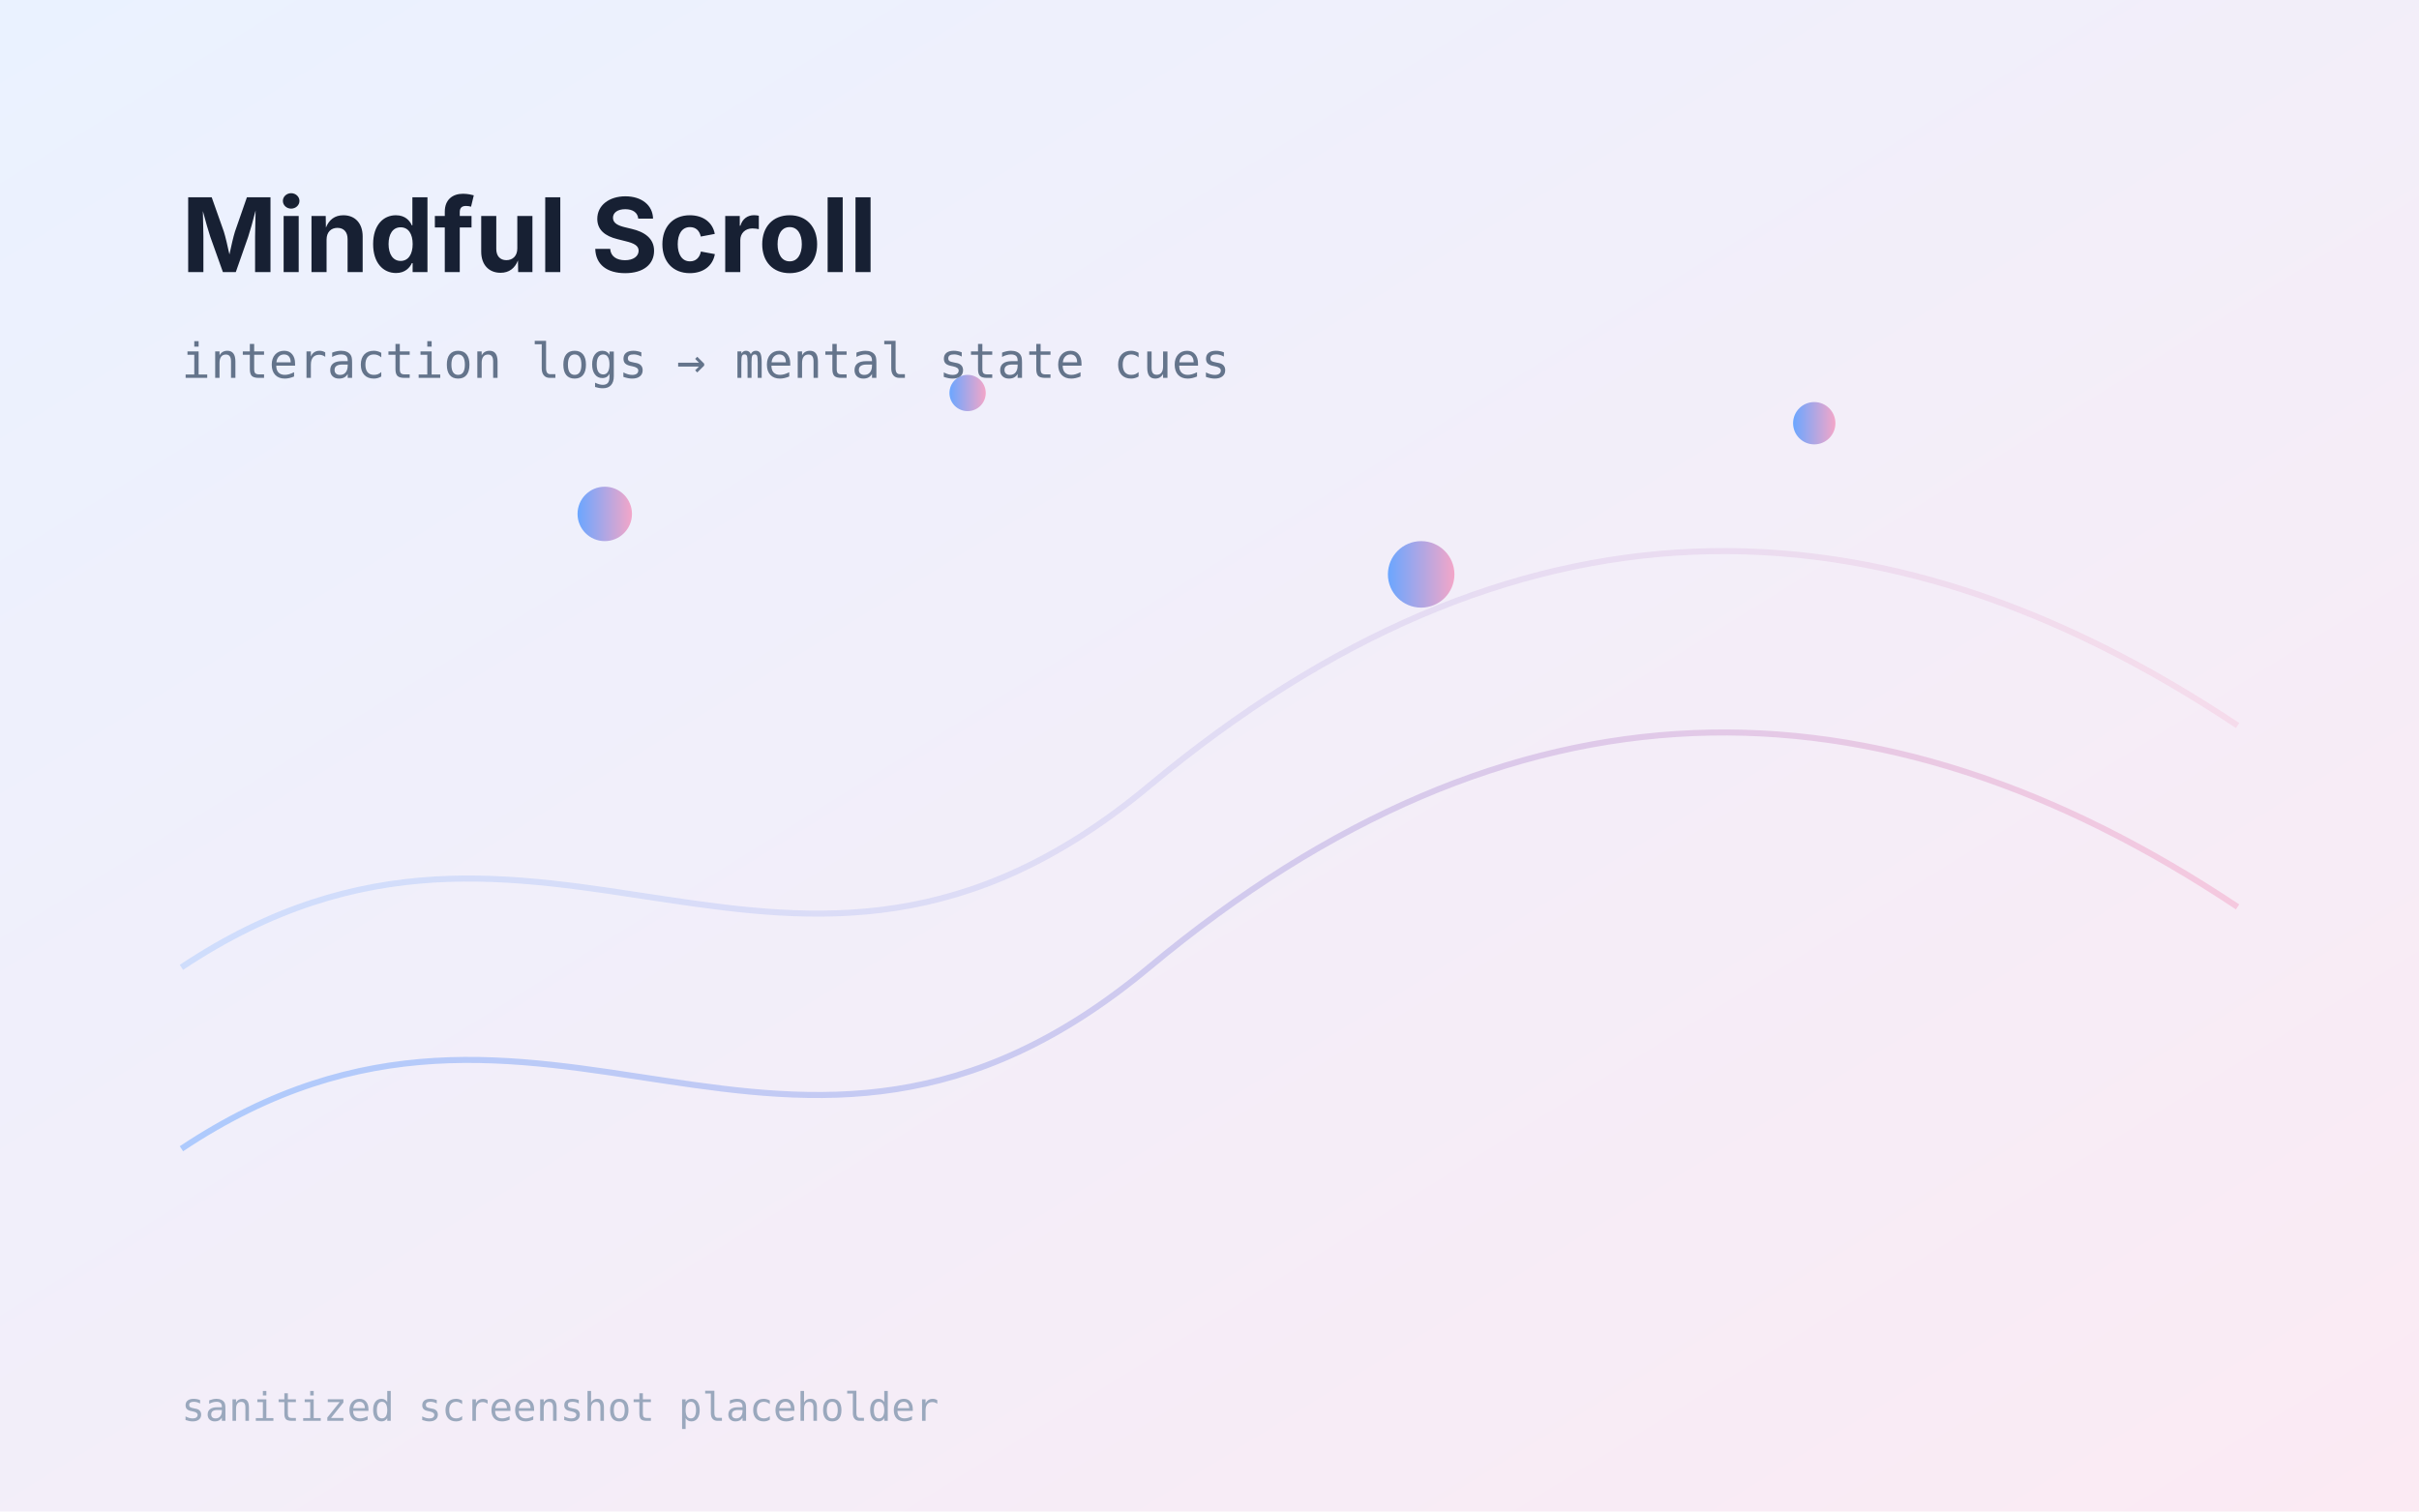
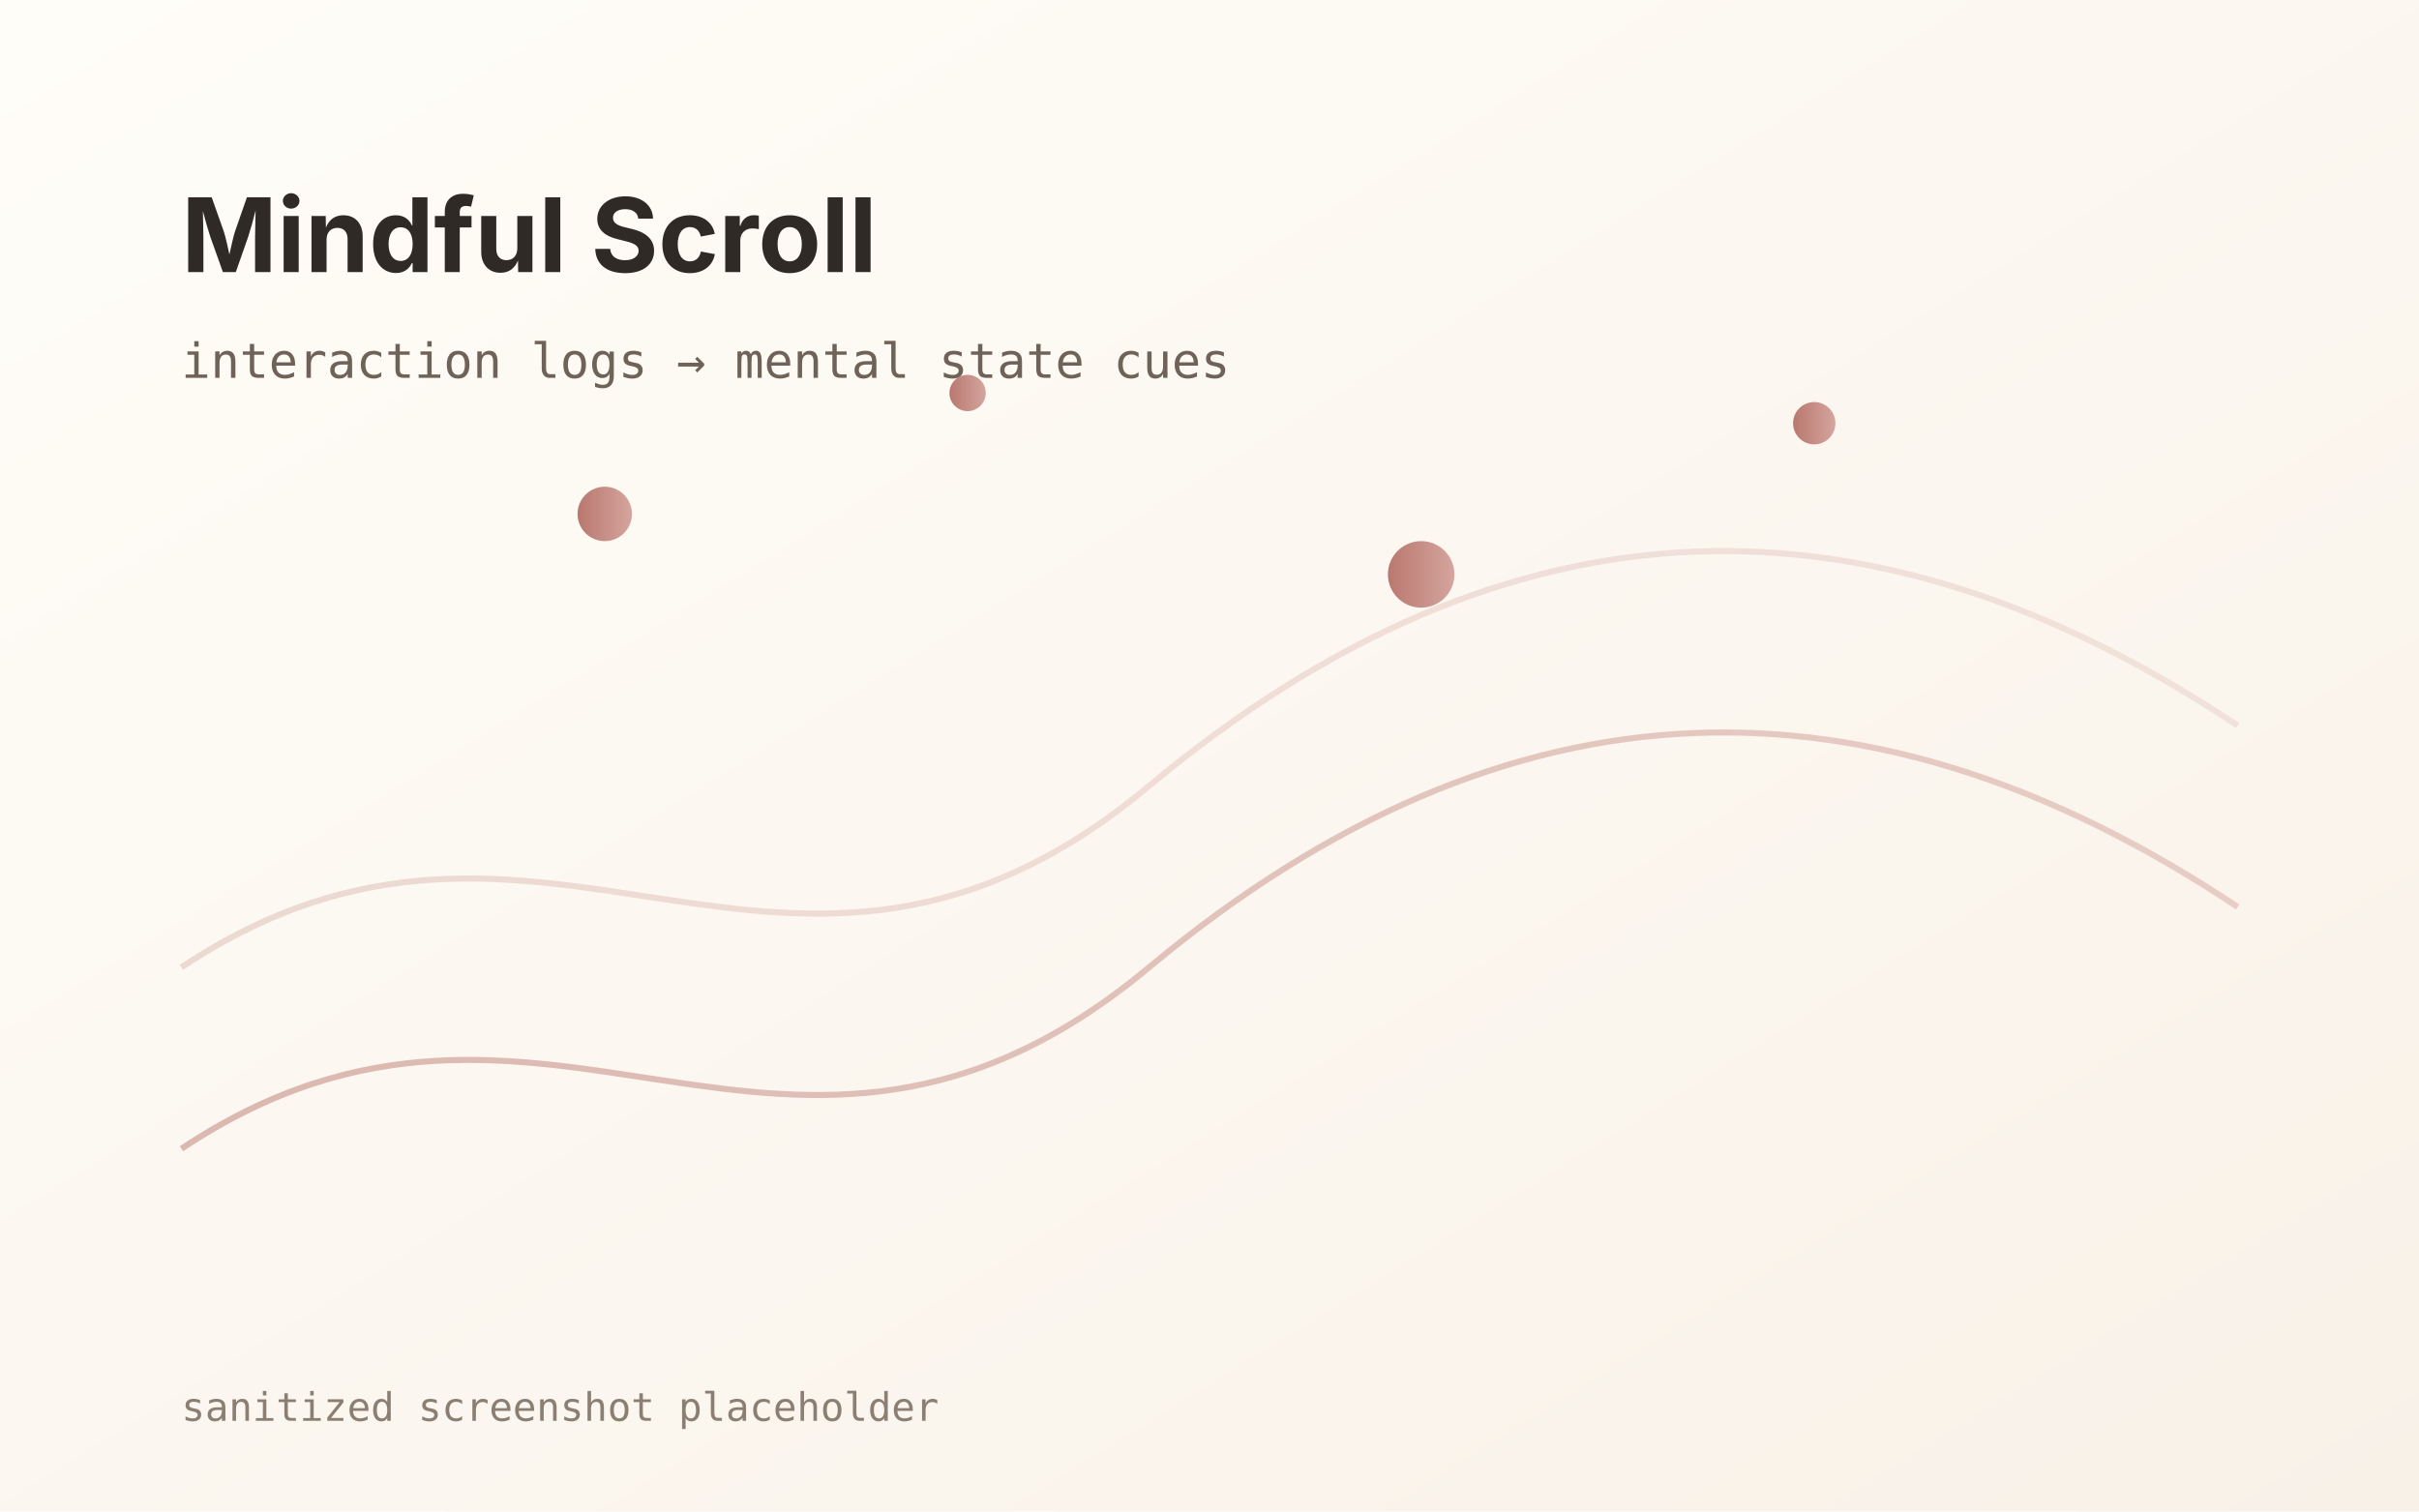
<svg xmlns="http://www.w3.org/2000/svg" viewBox="0 0 800 500" width="800" height="500" role="img" aria-label="Mindful Scroll placeholder">
  <defs>
    <linearGradient id="bg" x1="0" y1="0" x2="1" y2="1">
-       <stop offset="0" stop-color="#EAF2FF" />
-       <stop offset="1" stop-color="#FBEAF3" />
+       <stop offset="0" stop-color="#FFFDF8" />
+       <stop offset="1" stop-color="#F8F1E8" />
    </linearGradient>
    <linearGradient id="ac" x1="0" y1="0" x2="1" y2="0">
-       <stop offset="0" stop-color="#6BA6FF" />
-       <stop offset="1" stop-color="#F3A6C8" />
+       <stop offset="0" stop-color="#B9786F" />
+       <stop offset="1" stop-color="#D4A59E" />
    </linearGradient>
  </defs>
  <rect width="800" height="500" fill="url(#bg)" />
  <g opacity="0.5" stroke="url(#ac)" stroke-width="2" fill="none">
    <path d="M60 380 C 180 300, 260 420, 380 320 S 620 220, 740 300" />
    <path d="M60 320 C 180 240, 260 360, 380 260 S 620 160, 740 240" opacity="0.5" />
  </g>
  <g fill="url(#ac)">
    <circle cx="200" cy="170" r="9" />
    <circle cx="320" cy="130" r="6" />
    <circle cx="470" cy="190" r="11" />
    <circle cx="600" cy="140" r="7" />
  </g>
-   <text x="60" y="90" font-family="Inter, sans-serif" font-size="34" font-weight="700" fill="#172033">Mindful Scroll</text>
-   <text x="60" y="125" font-family="IBM Plex Mono, monospace" font-size="16" fill="#64748B">interaction logs → mental state cues</text>
-   <text x="60" y="470" font-family="IBM Plex Mono, monospace" font-size="13" fill="#9AA8BD">sanitized screenshot placeholder</text>
+   <text x="60" y="90" font-family="Inter, sans-serif" font-size="34" font-weight="700" fill="#2F2A26">Mindful Scroll</text>
+   <text x="60" y="125" font-family="IBM Plex Mono, monospace" font-size="16" fill="#6F6258">interaction logs → mental state cues</text>
+   <text x="60" y="470" font-family="IBM Plex Mono, monospace" font-size="13" fill="#8A7F72">sanitized screenshot placeholder</text>
</svg>
